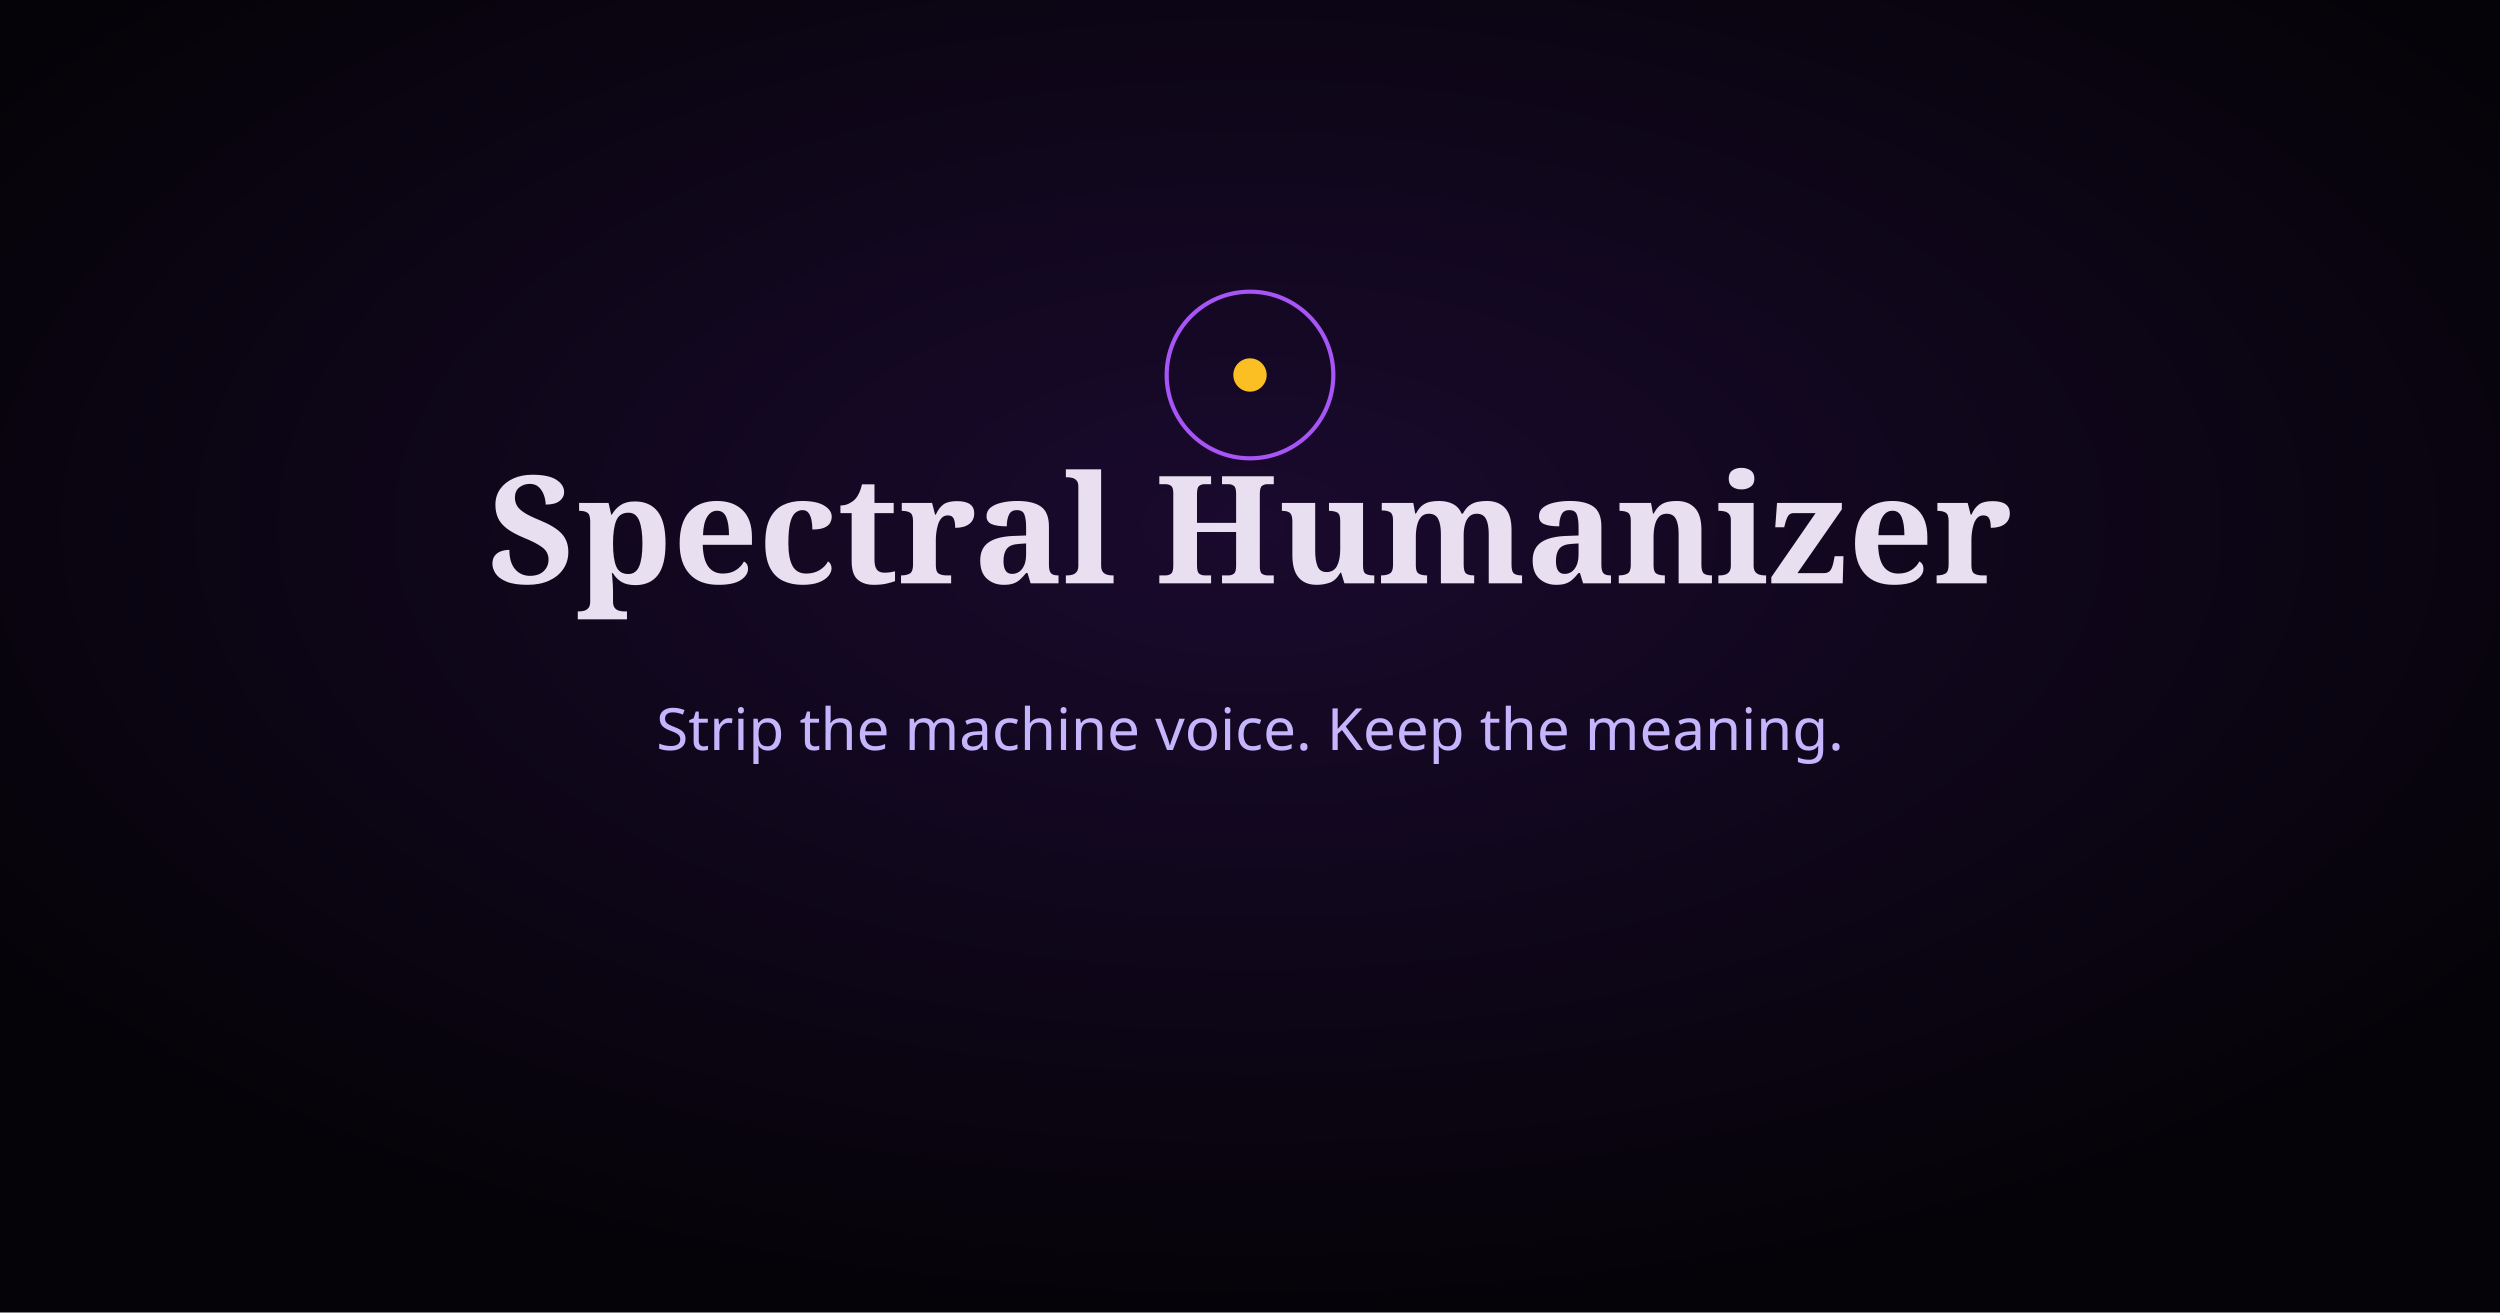
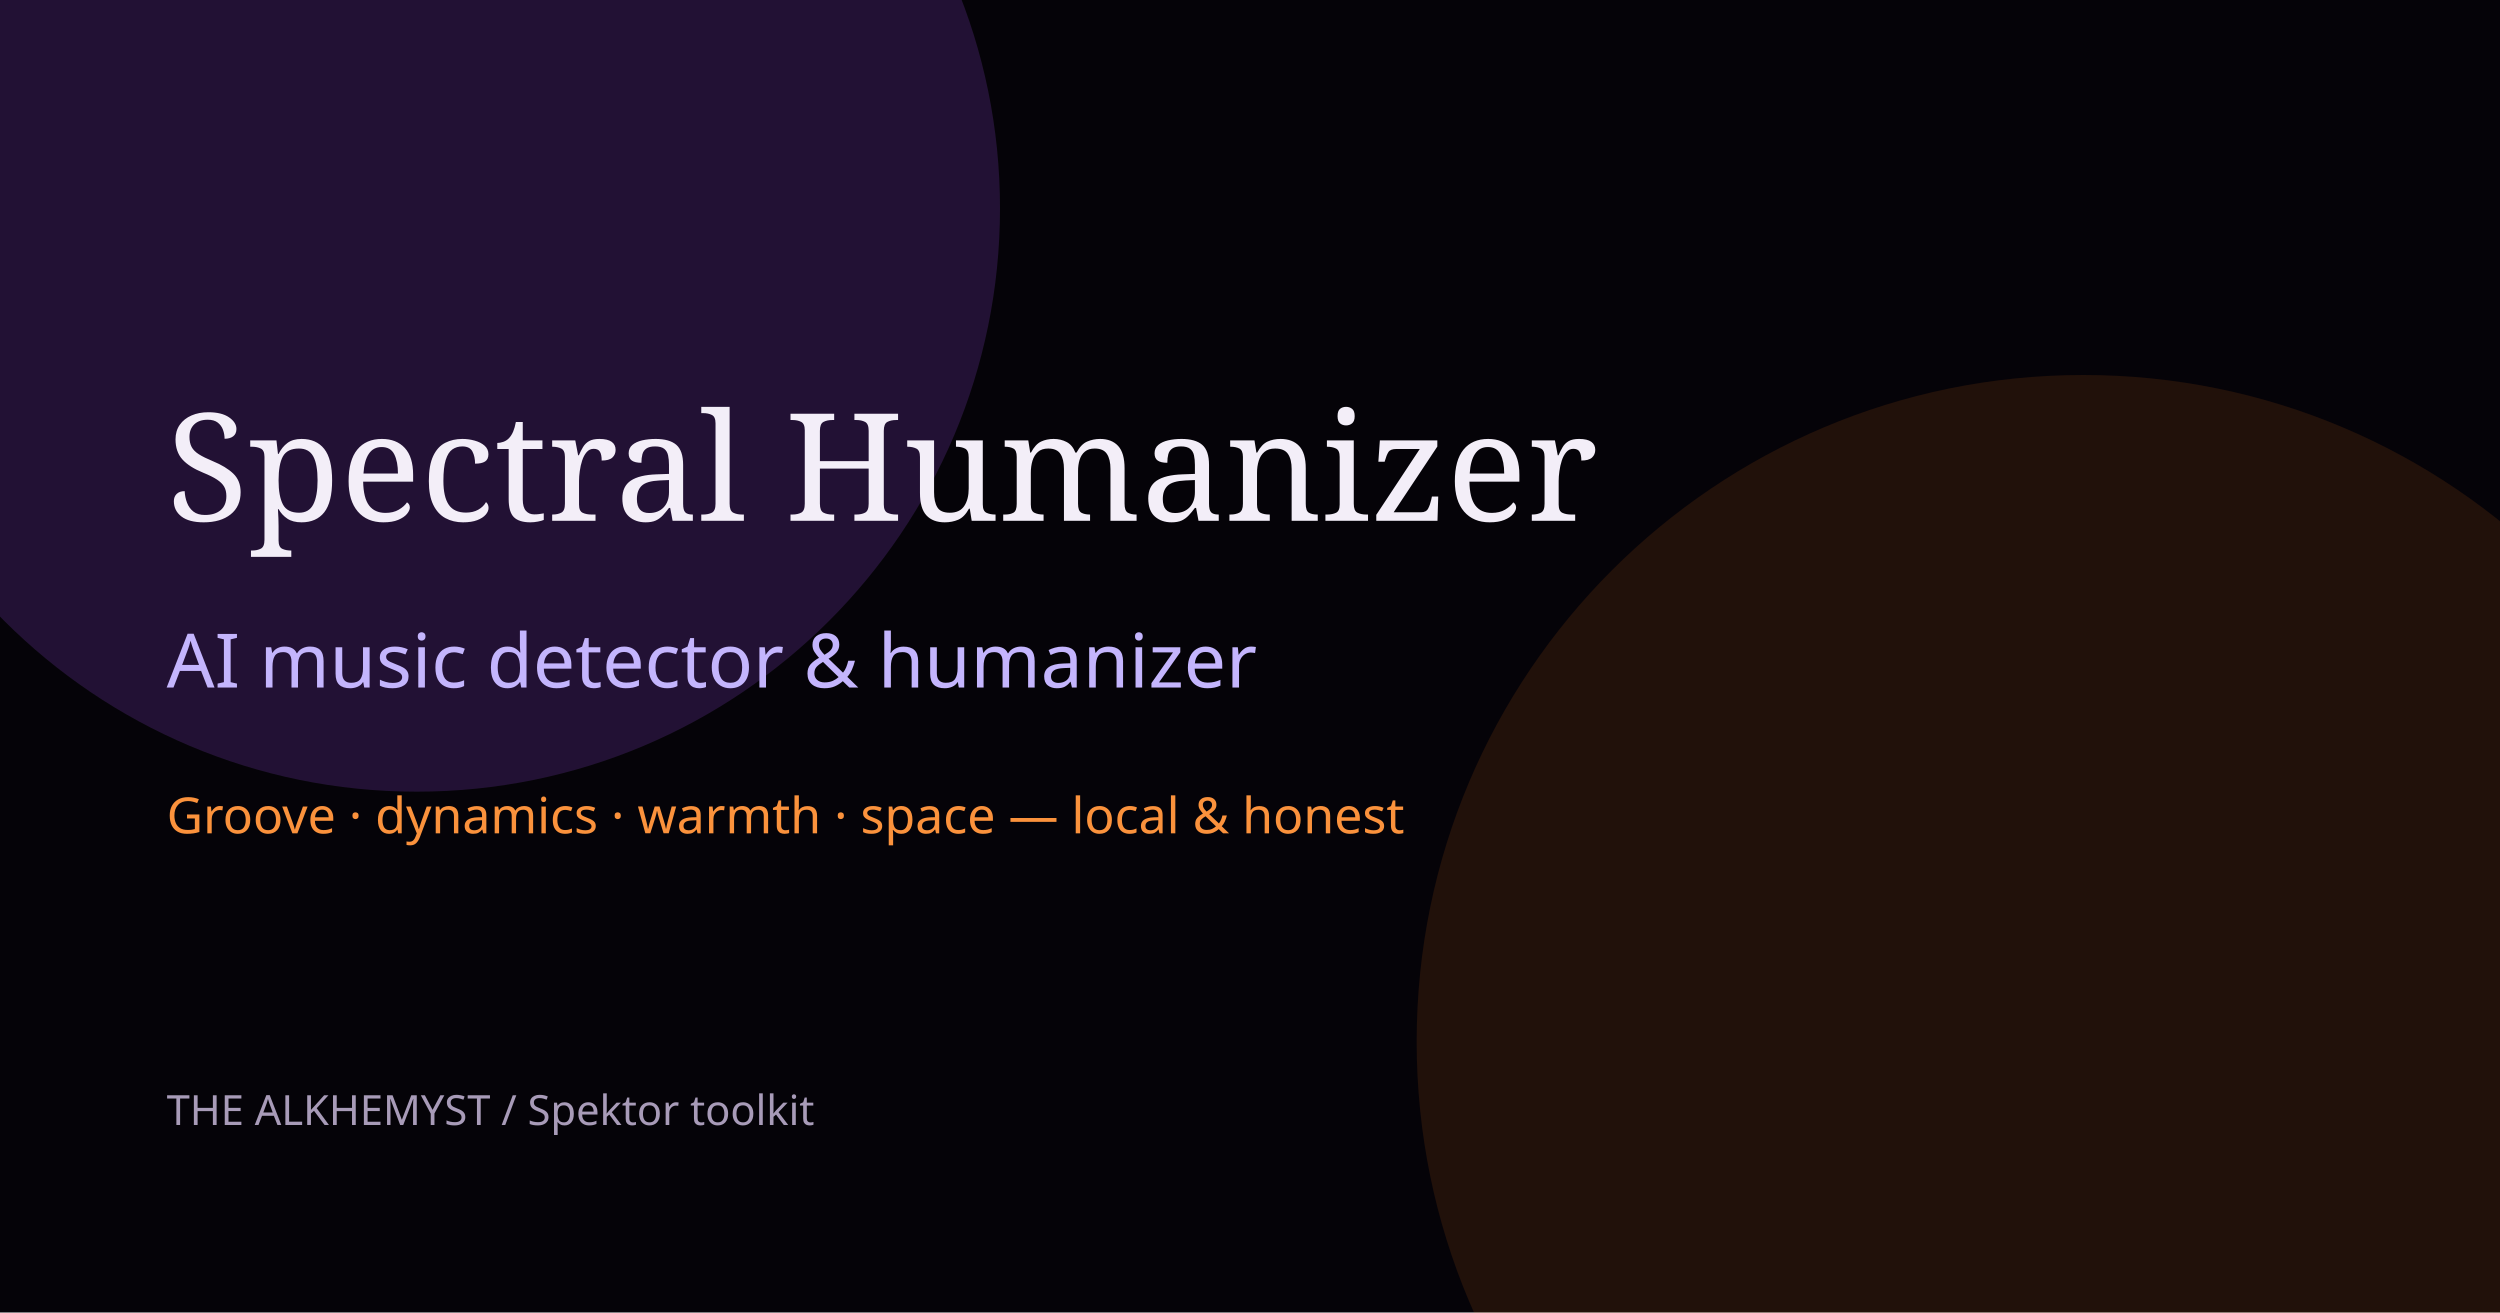
- <svg xmlns="http://www.w3.org/2000/svg" width="1200" height="630" viewBox="0 0 1200 630">
-   <defs>
-     <radialGradient id="g" cx="50%" cy="40%" r="60%">
-       <stop offset="0%" stop-color="#1a0a2e" />
-       <stop offset="100%" stop-color="#050308" />
-     </radialGradient>
-   </defs>
-   <rect width="1200" height="630" fill="url(#g)" />
-   <text x="600" y="280" text-anchor="middle" fill="#e8e0f0" font-family="Georgia, serif" font-size="72" font-weight="bold">Spectral Humanizer</text>
-   <text x="600" y="360" text-anchor="middle" fill="#c4b5fd" font-family="system-ui" font-size="28">Strip the machine voice. Keep the meaning.</text>
-   <circle cx="600" cy="180" r="40" fill="none" stroke="#a855f7" stroke-width="2" />
-   <circle cx="600" cy="180" r="8" fill="#fbbf24" />
+ <svg xmlns="http://www.w3.org/2000/svg" viewBox="0 0 1200 630" fill="none">
+   <rect width="1200" height="630" fill="#050308" />
+   <circle cx="200" cy="100" r="280" fill="#a855f7" opacity=".18" />
+   <circle cx="1000" cy="500" r="320" fill="#f97316" opacity=".12" />
+   <text x="80" y="250" font-family="Georgia, serif" font-size="72" fill="#f3eef8">Spectral Humanizer</text>
+   <text x="80" y="330" font-family="system-ui, sans-serif" font-size="36" fill="#c4b5fd">AI music detector &amp; humanizer</text>
+   <text x="80" y="400" font-family="system-ui, sans-serif" font-size="24" fill="#fb923c">Groove · dynamics · warmth · space — local &amp; honest</text>
+   <text x="80" y="540" font-family="system-ui, sans-serif" font-size="20" fill="#a89bb8">THE ALKHEMYST / Spektor toolkit</text>
</svg>
